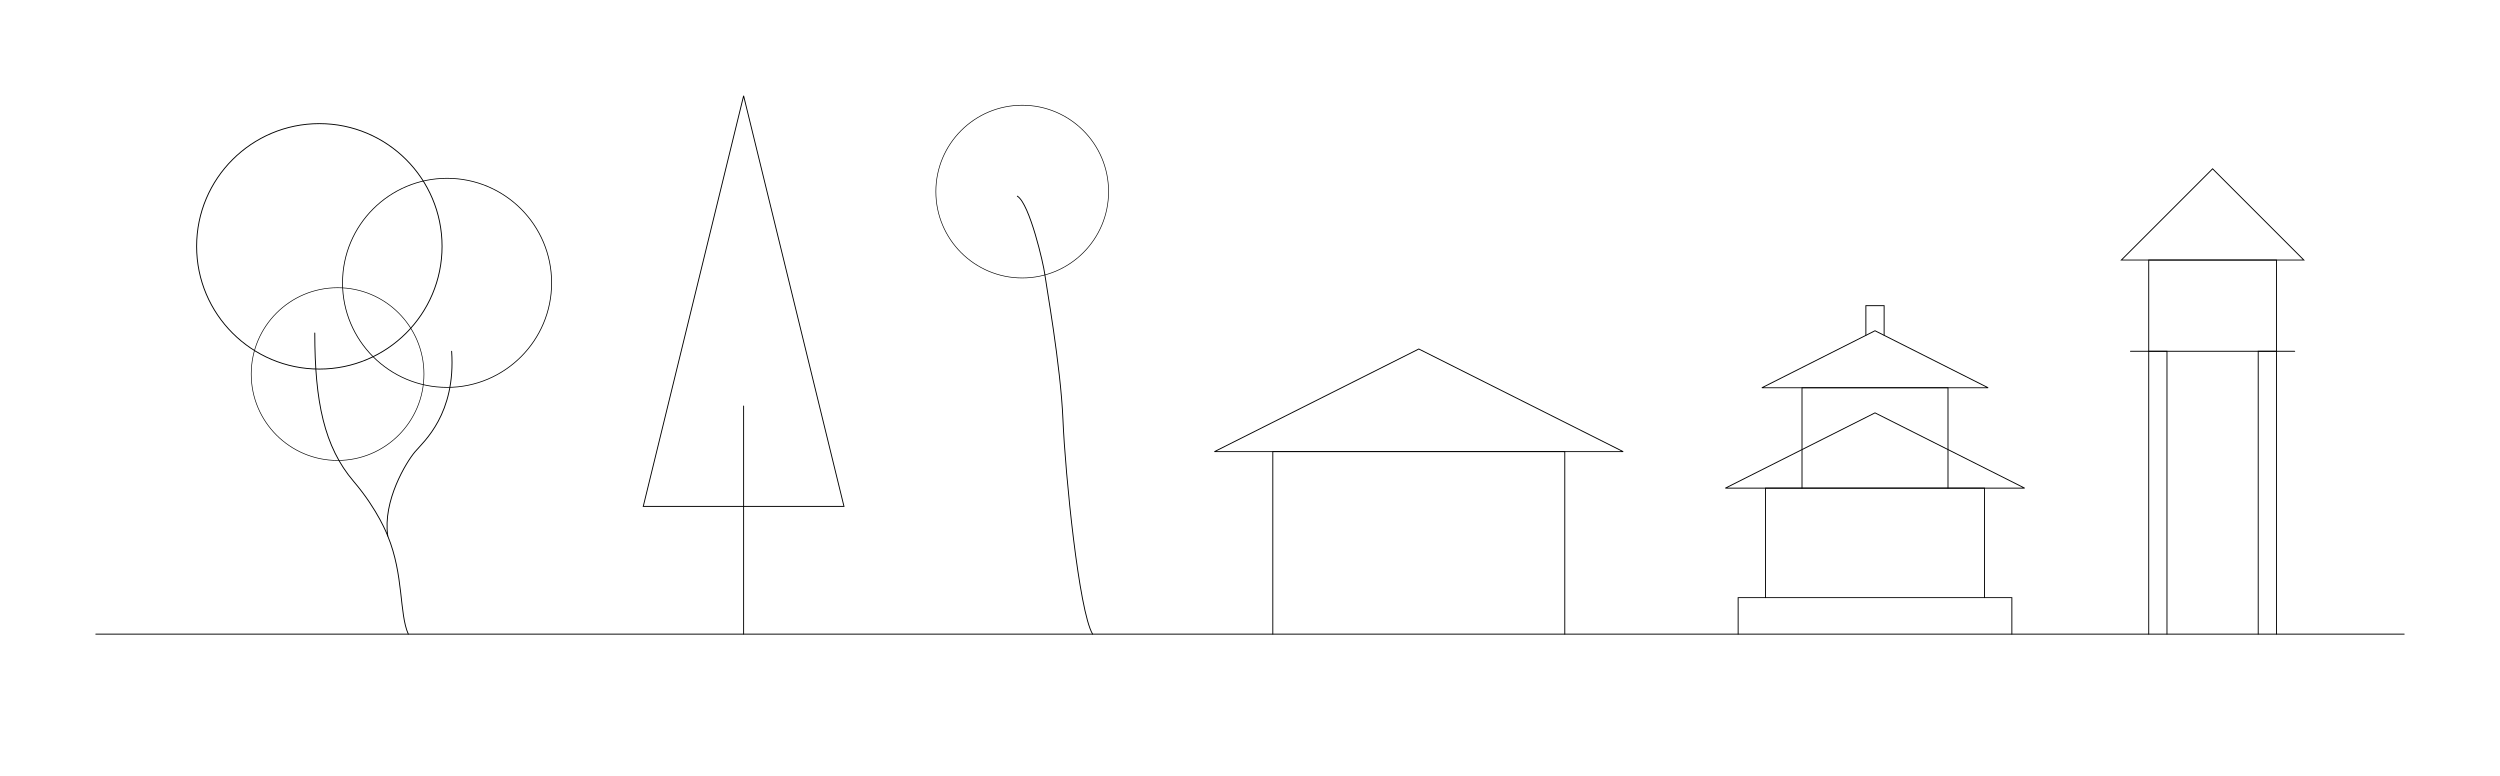
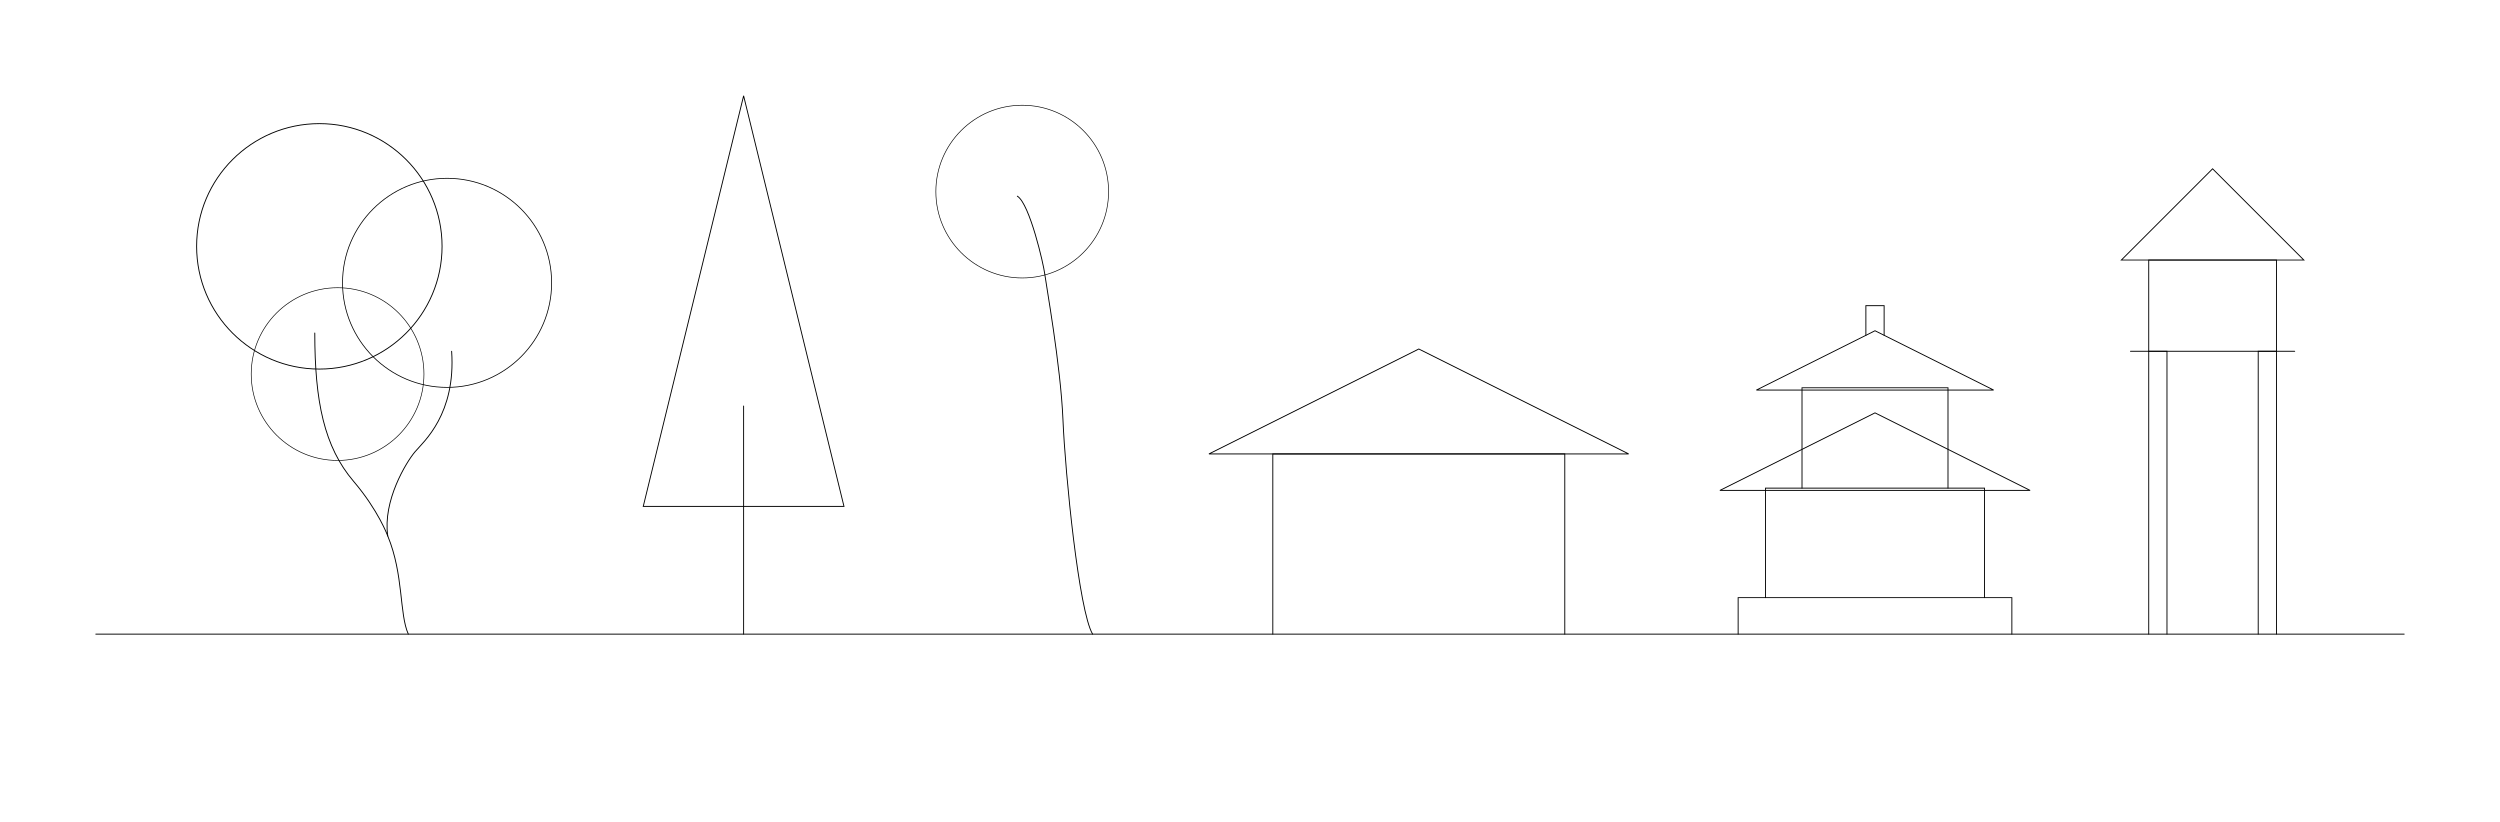
- <svg xmlns="http://www.w3.org/2000/svg" width="274" height="85" viewBox="0 0 274 85" version="1.1" id="svg1" xml:space="preserve">
+ <svg xmlns="http://www.w3.org/2000/svg" width="274" height="90" viewBox="0 0 274 90" version="1.1" id="svg1" xml:space="preserve">
  <defs id="defs1" />
  <g id="layer2">
    <path style="fill:none;stroke:#000000;stroke-width:0.1;stroke-linecap:round;stroke-dasharray:none" d="m 10.5,69.5 h 253" id="path8" />
    <path id="path3" style="fill:none;stroke:#000000;stroke-width:0.1;stroke-linecap:round" d="M 48.45,27 A 13.45,13.45 0 0 1 35,40.45 13.45,13.45 0 0 1 21.55,27 13.45,13.45 0 0 1 35,13.55 13.45,13.45 0 0 1 48.45,27 Z" />
    <path id="path4" style="fill:none;stroke:#000000;stroke-width:0.085;stroke-linecap:round" d="M 60.458,31 A 11.458,11.458 0 0 1 49,42.458 11.458,11.458 0 0 1 37.542,31 11.458,11.458 0 0 1 49,19.542 11.458,11.458 0 0 1 60.458,31 Z" />
    <path id="path5" style="fill:none;stroke:#000000;stroke-width:0.07;stroke-linecap:round" d="M 46.465,41 A 9.465,9.465 0 0 1 37,50.465 9.465,9.465 0 0 1 27.535,41 9.465,9.465 0 0 1 37,31.535 9.465,9.465 0 0 1 46.465,41 Z" />
    <path style="fill:none;stroke:#000000;stroke-width:0.1;stroke-linecap:round;stroke-dasharray:none" d="m 34.5,36.5 c 0,7.5 1.029,12.475 4.25,16.25 2.721,3.189 3.75,6 3.75,6 1.75,4.25 1.25,8.5 2.25,10.75" id="path6" />
    <path style="display:inline;fill:none;stroke:#000000;stroke-width:0.1;stroke-linecap:round;stroke-dasharray:none" d="m 42.5,58.75 c -0.568,-3.851 2.025,-8.109 3,-9.25 0.95,-1.112 4.47,-4.125 4,-11" id="path7" />
    <path style="fill:none;stroke:#000000;stroke-width:0.1;stroke-linecap:round;stroke-dasharray:none" d="m 81.5,10.5 -11,45 h 22 z" id="path9" />
    <path style="fill:none;stroke:#000000;stroke-width:0.1;stroke-linecap:round;stroke-dasharray:none" d="m 81.5,44.5 v 25" id="path10" />
    <path id="path11" style="fill:none;stroke:#000000;stroke-width:0.07;stroke-linecap:round" d="M 121.5,21 A 9.465,9.465 0 0 1 112.035,30.465 9.465,9.465 0 0 1 102.57,21 9.465,9.465 0 0 1 112.035,11.535 9.465,9.465 0 0 1 121.5,21 Z" />
    <path style="fill:none;stroke:#000000;stroke-width:0.1;stroke-linecap:round;stroke-dasharray:none" d="m 111.5,21.5 c 1.363,0.839 2.884,7.519 3,8.5 0.121,1.024 1.75,10 2,16 0.25,6 1.75,21 3.25,23.5" id="path12" />
-     <path style="fill:none;stroke:#000000;stroke-width:0.1;stroke-linecap:round;stroke-dasharray:none" d="m 139.5,69.5 v -20 h 32 v 20" id="path13" />
-     <path style="fill:none;stroke:#000000;stroke-width:0.1;stroke-linecap:round;stroke-dasharray:none" d="M 133.1,49.5 155.5,38.25 177.9,49.5 Z" id="path14" />
+     <path style="fill:none;stroke:#000000;stroke-width:0.1;stroke-linecap:round;stroke-dasharray:none" d="M 139.5,69.5 V 49.75 h 32 V 69.5" id="path13" />
+     <path style="fill:none;stroke:#000000;stroke-width:0.1;stroke-linecap:round;stroke-dasharray:none" d="m 132.5,49.75 23,-11.5 23,11.5 z" id="path14" />
    <path style="fill:none;stroke:#000000;stroke-width:0.1;stroke-linecap:round;stroke-dasharray:none" d="m 190.5,69.5 v -4 h 30 v 4" id="path16" />
    <path style="fill:none;stroke:#000000;stroke-width:0.1;stroke-linecap:round;stroke-dasharray:none" d="m 193.5,65.5 v -12 h 24 v 12" id="path17" />
    <path style="fill:none;stroke:#000000;stroke-width:0.1;stroke-linecap:round;stroke-dasharray:none" d="m 197.5,53.5 v -11 h 16 v 11" id="path18" />
-     <path style="fill:none;stroke:#000000;stroke-width:0.1;stroke-linecap:round;stroke-dasharray:none" d="m 189.1,53.5 16.4,-8.25 16.4,8.25 z" id="path19" />
-     <path style="fill:none;stroke:#000000;stroke-width:0.1;stroke-linecap:round;stroke-dasharray:none" d="m 193.1,42.5 12.4,-6.25 12.4,6.25 z" id="path20" />
+     <path style="fill:none;stroke:#000000;stroke-width:0.1;stroke-linecap:round;stroke-dasharray:none" d="m 188.5,53.75 17,-8.5 17,8.5 z" id="path19" />
+     <path style="fill:none;stroke:#000000;stroke-width:0.1;stroke-linecap:round;stroke-dasharray:none" d="m 192.5,42.75 13,-6.5 13,6.5 z" id="path20" />
    <path style="fill:none;stroke:#000000;stroke-width:0.1;stroke-linecap:round;stroke-dasharray:none" d="M 204.5,36.75 V 33.5 h 2 v 3.25" id="path21" />
    <path style="fill:none;stroke:#000000;stroke-width:0.1;stroke-linecap:round;stroke-dasharray:none" d="m 235.5,69.5 v -31 h 2 v 31" id="path22" />
    <path style="fill:none;stroke:#000000;stroke-width:0.1;stroke-linecap:round;stroke-dasharray:none" d="m 247.5,69.5 v -31 h 2 v 31" id="path23" />
    <path style="fill:none;stroke:#000000;stroke-width:0.1;stroke-linecap:round;stroke-dasharray:none" d="m 233.5,38.5 h 18" id="path24" />
    <path style="fill:none;stroke:#000000;stroke-width:0.1;stroke-linecap:round;stroke-dasharray:none" d="m 235.5,38.5 v -10 h 14 v 10" id="path25" />
    <path style="fill:none;stroke:#000000;stroke-width:0.1;stroke-linecap:round;stroke-dasharray:none" d="m 232.5,28.5 10,-10 10,10 z" id="path26" />
  </g>
</svg>
